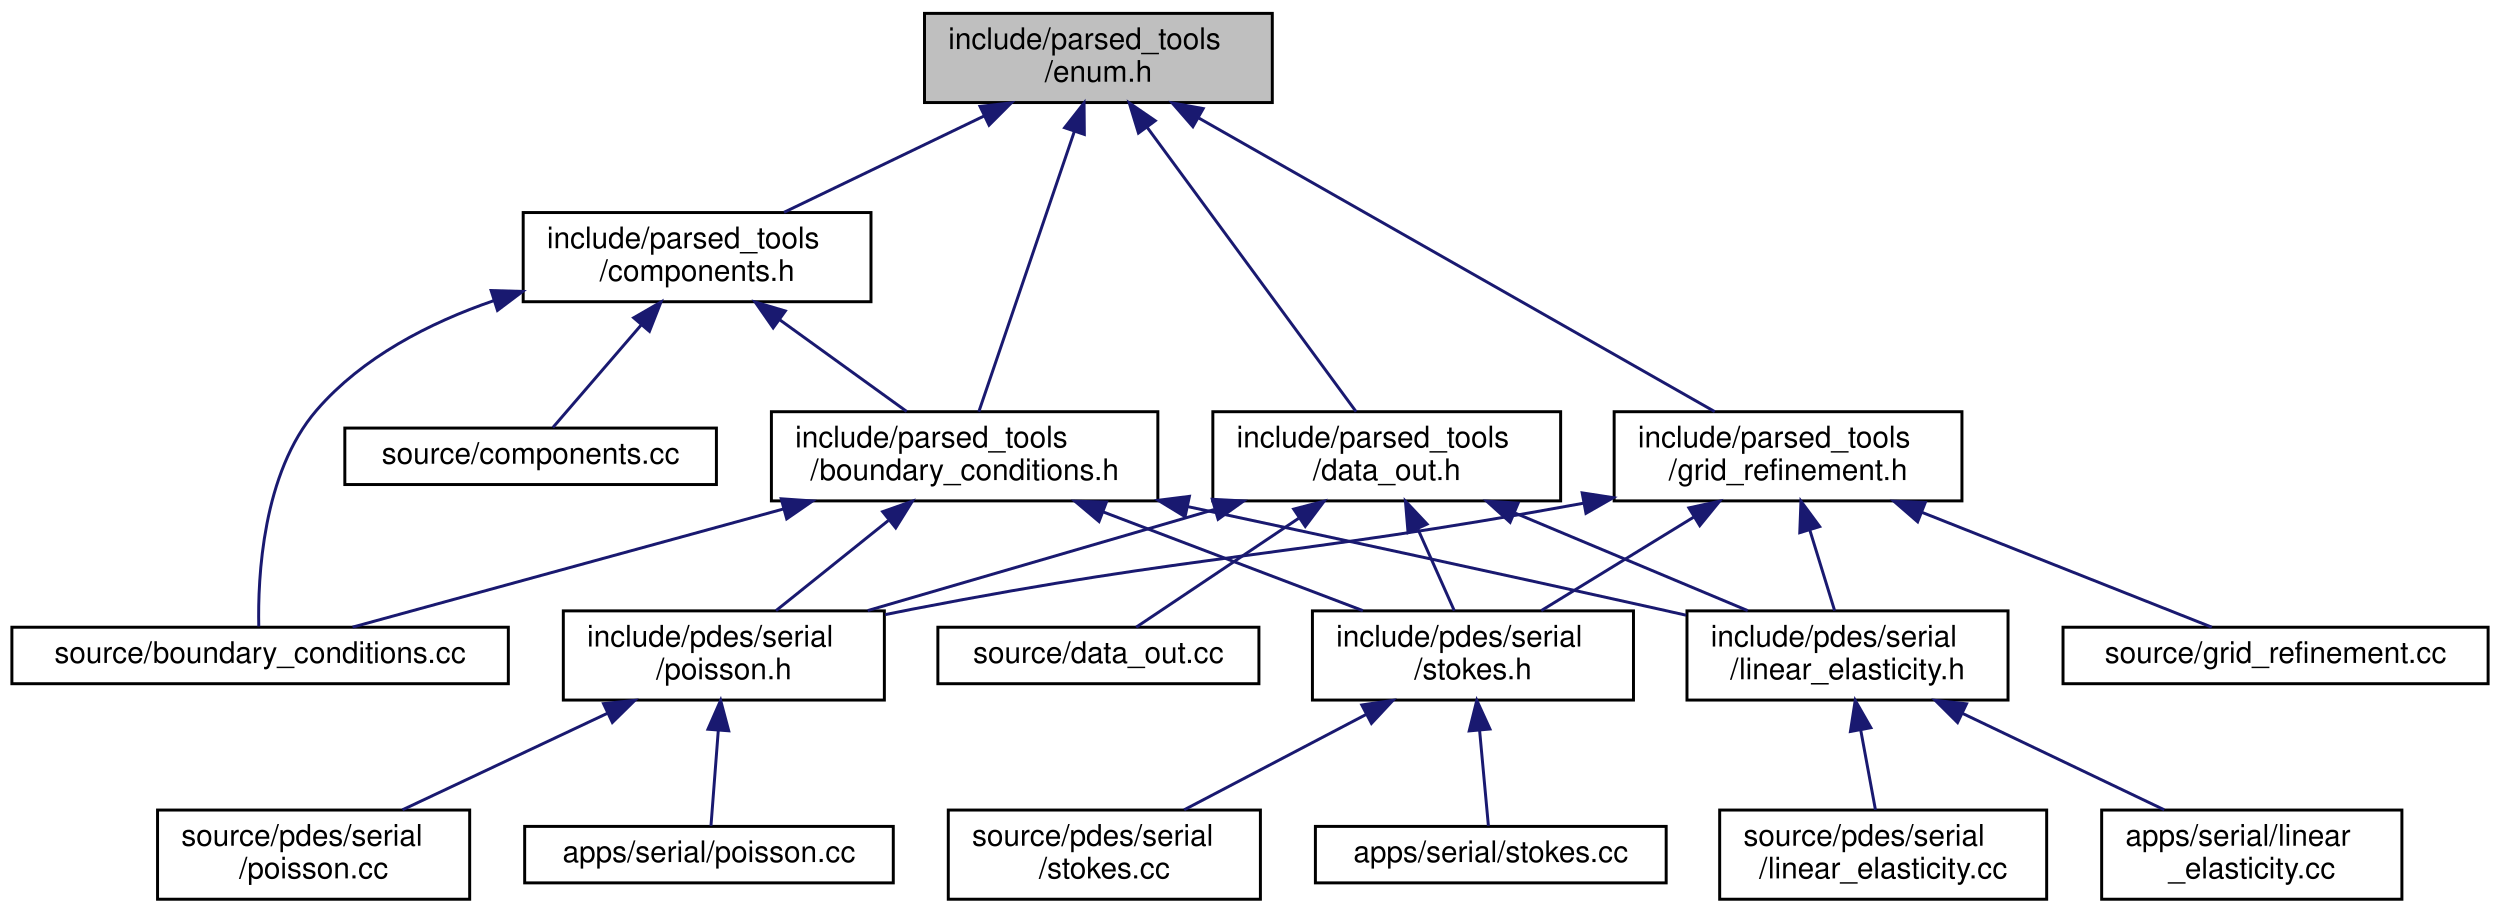
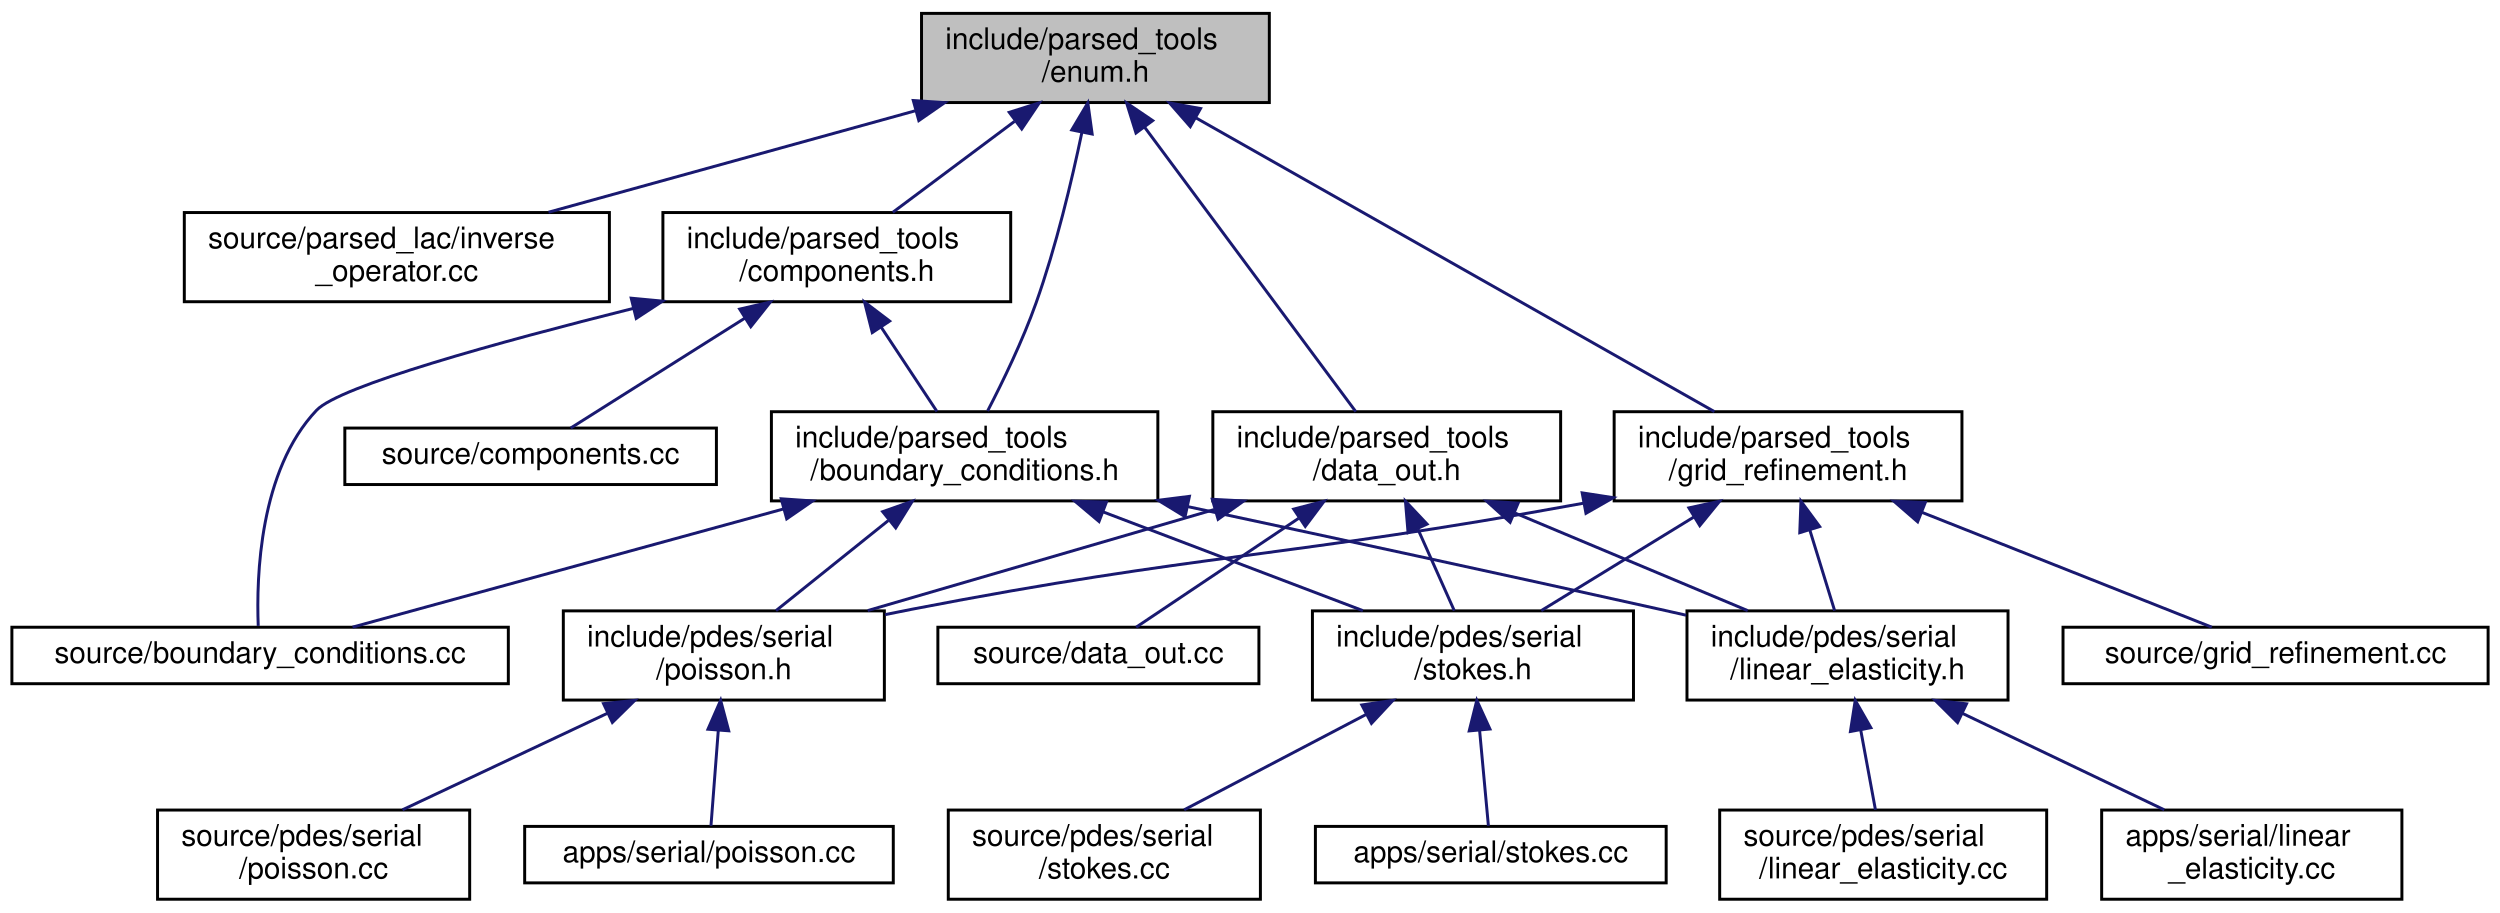
<svg xmlns="http://www.w3.org/2000/svg" xmlns:xlink="http://www.w3.org/1999/xlink" width="841pt" height="307pt" viewBox="0.00 0.00 841.00 307.00">
  <g id="graph0" class="graph" transform="scale(1 1) rotate(0) translate(4 303)">
    <g id="node1" class="node">
      <g id="a_node1">
        <a xlink:title=" ">
-           <polygon fill="#bfbfbf" stroke="black" points="307,-268.5 307,-298.5 424,-298.5 424,-268.5 307,-268.5" />
-           <text text-anchor="start" x="315" y="-286.5" font-family="Helvetica,sans-Serif" font-size="10.00">include/parsed_tools</text>
-           <text text-anchor="middle" x="365.5" y="-275.5" font-family="Helvetica,sans-Serif" font-size="10.00">/enum.h</text>
+           <polygon fill="#bfbfbf" stroke="black" points="306,-268.5 306,-298.5 423,-298.5 423,-268.5 306,-268.5" />
+           <text text-anchor="start" x="314" y="-286.5" font-family="Helvetica,sans-Serif" font-size="10.00">include/parsed_tools</text>
+           <text text-anchor="middle" x="364.5" y="-275.5" font-family="Helvetica,sans-Serif" font-size="10.00">/enum.h</text>
        </a>
      </g>
    </g>
    <g id="node2" class="node">
      <g id="a_node2">
+         <a xlink:href="inverse__operator_8cc.html" target="_top" xlink:title=" ">
+           <polygon fill="none" stroke="black" points="58,-201.5 58,-231.5 201,-231.5 201,-201.5 58,-201.5" />
+           <text text-anchor="start" x="66" y="-219.5" font-family="Helvetica,sans-Serif" font-size="10.00">source/parsed_lac/inverse</text>
+           <text text-anchor="middle" x="129.5" y="-208.5" font-family="Helvetica,sans-Serif" font-size="10.00">_operator.cc</text>
+         </a>
+       </g>
+     </g>
+     <g id="edge1" class="edge">
+       <path fill="none" stroke="midnightblue" d="M303.82,-265.71C265.57,-255.14 216.76,-241.63 180.52,-231.61" />
+       <polygon fill="midnightblue" stroke="midnightblue" points="303.23,-269.18 313.8,-268.48 305.09,-262.44 303.23,-269.18" />
+     </g>
+     <g id="node3" class="node">
+       <g id="a_node3">
        <a xlink:href="boundary__conditions_8h.html" target="_top" xlink:title=" ">
          <polygon fill="none" stroke="black" points="255.5,-134.5 255.5,-164.5 385.5,-164.5 385.5,-134.5 255.5,-134.5" />
          <text text-anchor="start" x="263.5" y="-152.5" font-family="Helvetica,sans-Serif" font-size="10.00">include/parsed_tools</text>
          <text text-anchor="middle" x="320.5" y="-141.5" font-family="Helvetica,sans-Serif" font-size="10.00">/boundary_conditions.h</text>
        </a>
      </g>
    </g>
-     <g id="edge1" class="edge">
-       <path fill="none" stroke="midnightblue" d="M357.4,-258.75C348.04,-231.29 332.94,-186.99 325.28,-164.52" />
-       <polygon fill="midnightblue" stroke="midnightblue" points="354.14,-260.04 360.68,-268.37 360.77,-257.78 354.14,-260.04" />
-     </g>
-     <g id="node13" class="node">
-       <g id="a_node13">
+     <g id="edge2" class="edge">
+       <path fill="none" stroke="midnightblue" d="M359.96,-258.52C356.52,-242.08 351.24,-219.91 344.5,-201 340.01,-188.38 333.38,-174.69 328.23,-164.75" />
+       <polygon fill="midnightblue" stroke="midnightblue" points="356.54,-259.29 361.95,-268.4 363.4,-257.91 356.54,-259.29" />
+     </g>
+     <g id="node14" class="node">
+       <g id="a_node14">
        <a xlink:href="components_8h.html" target="_top" xlink:title=" ">
-           <polygon fill="none" stroke="black" points="172,-201.5 172,-231.5 289,-231.5 289,-201.5 172,-201.5" />
-           <text text-anchor="start" x="180" y="-219.5" font-family="Helvetica,sans-Serif" font-size="10.00">include/parsed_tools</text>
-           <text text-anchor="middle" x="230.5" y="-208.5" font-family="Helvetica,sans-Serif" font-size="10.00">/components.h</text>
-         </a>
-       </g>
-     </g>
-     <g id="edge12" class="edge">
-       <path fill="none" stroke="midnightblue" d="M327.06,-263.99C305.66,-253.69 279.45,-241.07 259.74,-231.58" />
-       <polygon fill="midnightblue" stroke="midnightblue" points="325.68,-267.21 336.21,-268.4 328.72,-260.9 325.68,-267.21" />
-     </g>
-     <g id="node15" class="node">
-       <g id="a_node15">
+           <polygon fill="none" stroke="black" points="219,-201.5 219,-231.5 336,-231.5 336,-201.5 219,-201.5" />
+           <text text-anchor="start" x="227" y="-219.5" font-family="Helvetica,sans-Serif" font-size="10.00">include/parsed_tools</text>
+           <text text-anchor="middle" x="277.5" y="-208.5" font-family="Helvetica,sans-Serif" font-size="10.00">/components.h</text>
+         </a>
+       </g>
+     </g>
+     <g id="edge13" class="edge">
+       <path fill="none" stroke="midnightblue" d="M337.29,-262.17C323.98,-252.23 308.3,-240.51 296.34,-231.58" />
+       <polygon fill="midnightblue" stroke="midnightblue" points="335.52,-265.21 345.62,-268.4 339.71,-259.61 335.52,-265.21" />
+     </g>
+     <g id="node16" class="node">
+       <g id="a_node16">
        <a xlink:href="data__out_8h.html" target="_top" xlink:title=" ">
          <polygon fill="none" stroke="black" points="404,-134.5 404,-164.5 521,-164.5 521,-134.5 404,-134.5" />
          <text text-anchor="start" x="412" y="-152.5" font-family="Helvetica,sans-Serif" font-size="10.00">include/parsed_tools</text>
          <text text-anchor="middle" x="462.5" y="-141.5" font-family="Helvetica,sans-Serif" font-size="10.00">/data_out.h</text>
        </a>
      </g>
    </g>
-     <g id="edge16" class="edge">
-       <path fill="none" stroke="midnightblue" d="M381.89,-260.19C401.98,-232.86 435.4,-187.38 452.19,-164.52" />
-       <polygon fill="midnightblue" stroke="midnightblue" points="378.98,-258.24 375.88,-268.37 384.62,-262.39 378.98,-258.24" />
-     </g>
-     <g id="node17" class="node">
-       <g id="a_node17">
+     <g id="edge17" class="edge">
+       <path fill="none" stroke="midnightblue" d="M381.06,-260.19C401.35,-232.86 435.12,-187.38 452.09,-164.52" />
+       <polygon fill="midnightblue" stroke="midnightblue" points="378.14,-258.26 374.99,-268.37 383.76,-262.43 378.14,-258.26" />
+     </g>
+     <g id="node18" class="node">
+       <g id="a_node18">
        <a xlink:href="grid__refinement_8h.html" target="_top" xlink:title=" ">
          <polygon fill="none" stroke="black" points="539,-134.5 539,-164.5 656,-164.5 656,-134.5 539,-134.5" />
          <text text-anchor="start" x="547" y="-152.5" font-family="Helvetica,sans-Serif" font-size="10.00">include/parsed_tools</text>
          <text text-anchor="middle" x="597.5" y="-141.5" font-family="Helvetica,sans-Serif" font-size="10.00">/grid_refinement.h</text>
        </a>
      </g>
    </g>
-     <g id="edge21" class="edge">
-       <path fill="none" stroke="midnightblue" d="M399.25,-263.3C446.46,-236.44 531.11,-188.27 572.85,-164.52" />
-       <polygon fill="midnightblue" stroke="midnightblue" points="397.29,-260.39 390.33,-268.37 400.75,-266.47 397.29,-260.39" />
-     </g>
-     <g id="node3" class="node">
-       <g id="a_node3">
+     <g id="edge22" class="edge">
+       <path fill="none" stroke="midnightblue" d="M398.39,-263.3C445.81,-236.44 530.82,-188.27 572.74,-164.52" />
+       <polygon fill="midnightblue" stroke="midnightblue" points="396.41,-260.4 389.44,-268.37 399.86,-266.49 396.41,-260.4" />
+     </g>
+     <g id="node4" class="node">
+       <g id="a_node4">
        <a xlink:href="boundary__conditions_8cc.html" target="_top" xlink:title=" ">
          <polygon fill="none" stroke="black" points="0,-73 0,-92 167,-92 167,-73 0,-73" />
          <text text-anchor="middle" x="83.5" y="-80" font-family="Helvetica,sans-Serif" font-size="10.00">source/boundary_conditions.cc</text>
        </a>
      </g>
    </g>
-     <g id="edge2" class="edge">
+     <g id="edge3" class="edge">
      <path fill="none" stroke="midnightblue" d="M259.72,-131.83C213.34,-119.11 151.34,-102.11 114.6,-92.03" />
      <polygon fill="midnightblue" stroke="midnightblue" points="258.8,-135.21 269.37,-134.48 260.65,-128.46 258.8,-135.21" />
    </g>
-     <g id="node4" class="node">
-       <g id="a_node4">
+     <g id="node5" class="node">
+       <g id="a_node5">
        <a xlink:href="linear__elasticity_8h.html" target="_top" xlink:title=" ">
          <polygon fill="none" stroke="black" points="563.5,-67.5 563.5,-97.5 671.5,-97.5 671.5,-67.5 563.5,-67.5" />
          <text text-anchor="start" x="571.5" y="-85.5" font-family="Helvetica,sans-Serif" font-size="10.00">include/pdes/serial</text>
          <text text-anchor="middle" x="617.5" y="-74.5" font-family="Helvetica,sans-Serif" font-size="10.00">/linear_elasticity.h</text>
        </a>
      </g>
    </g>
-     <g id="edge3" class="edge">
+     <g id="edge4" class="edge">
      <path fill="none" stroke="midnightblue" d="M395.49,-132.59C441.43,-122.77 501.4,-109.84 554.5,-98 557.35,-97.36 560.27,-96.71 563.21,-96.04" />
      <polygon fill="midnightblue" stroke="midnightblue" points="394.66,-129.19 385.61,-134.7 396.12,-136.03 394.66,-129.19" />
    </g>
-     <g id="node7" class="node">
-       <g id="a_node7">
+     <g id="node8" class="node">
+       <g id="a_node8">
        <a xlink:href="poisson_8h.html" target="_top" xlink:title=" ">
          <polygon fill="none" stroke="black" points="185.5,-67.5 185.5,-97.5 293.5,-97.5 293.5,-67.5 185.5,-67.5" />
          <text text-anchor="start" x="193.5" y="-85.5" font-family="Helvetica,sans-Serif" font-size="10.00">include/pdes/serial</text>
          <text text-anchor="middle" x="239.5" y="-74.5" font-family="Helvetica,sans-Serif" font-size="10.00">/poisson.h</text>
        </a>
      </g>
    </g>
-     <g id="edge6" class="edge">
+     <g id="edge7" class="edge">
      <path fill="none" stroke="midnightblue" d="M294.81,-127.88C282.5,-118.01 268.07,-106.43 257.04,-97.58" />
      <polygon fill="midnightblue" stroke="midnightblue" points="292.93,-130.87 302.92,-134.4 297.32,-125.41 292.93,-130.87" />
    </g>
-     <g id="node10" class="node">
-       <g id="a_node10">
+     <g id="node11" class="node">
+       <g id="a_node11">
        <a xlink:href="stokes_8h.html" target="_top" xlink:title=" ">
          <polygon fill="none" stroke="black" points="437.5,-67.5 437.5,-97.5 545.5,-97.5 545.5,-67.5 437.5,-67.5" />
          <text text-anchor="start" x="445.5" y="-85.5" font-family="Helvetica,sans-Serif" font-size="10.00">include/pdes/serial</text>
          <text text-anchor="middle" x="491.5" y="-74.5" font-family="Helvetica,sans-Serif" font-size="10.00">/stokes.h</text>
        </a>
      </g>
    </g>
-     <g id="edge9" class="edge">
+     <g id="edge10" class="edge">
      <path fill="none" stroke="midnightblue" d="M367.02,-130.82C394.5,-120.37 428.83,-107.32 454.47,-97.58" />
      <polygon fill="midnightblue" stroke="midnightblue" points="365.71,-127.57 357.6,-134.4 368.2,-134.11 365.71,-127.57" />
    </g>
-     <g id="node5" class="node">
-       <g id="a_node5">
+     <g id="node6" class="node">
+       <g id="a_node6">
        <a xlink:href="source_2pdes_2serial_2linear__elasticity_8cc.html" target="_top" xlink:title=" ">
          <polygon fill="none" stroke="black" points="574.5,-0.5 574.5,-30.5 684.5,-30.5 684.5,-0.5 574.5,-0.5" />
          <text text-anchor="start" x="582.5" y="-18.5" font-family="Helvetica,sans-Serif" font-size="10.00">source/pdes/serial</text>
          <text text-anchor="middle" x="629.5" y="-7.5" font-family="Helvetica,sans-Serif" font-size="10.00">/linear_elasticity.cc</text>
        </a>
      </g>
    </g>
-     <g id="edge4" class="edge">
+     <g id="edge5" class="edge">
      <path fill="none" stroke="midnightblue" d="M621.95,-57.4C623.62,-48.37 625.46,-38.41 626.9,-30.58" />
      <polygon fill="midnightblue" stroke="midnightblue" points="618.48,-56.93 620.1,-67.4 625.36,-58.2 618.48,-56.93" />
    </g>
-     <g id="node6" class="node">
-       <g id="a_node6">
+     <g id="node7" class="node">
+       <g id="a_node7">
        <a xlink:href="apps_2serial_2linear__elasticity_8cc.html" target="_top" xlink:title=" ">
          <polygon fill="none" stroke="black" points="703,-0.5 703,-30.5 804,-30.5 804,-0.5 703,-0.5" />
          <text text-anchor="start" x="711" y="-18.5" font-family="Helvetica,sans-Serif" font-size="10.00">apps/serial/linear</text>
          <text text-anchor="middle" x="753.5" y="-7.5" font-family="Helvetica,sans-Serif" font-size="10.00">_elasticity.cc</text>
        </a>
      </g>
    </g>
-     <g id="edge5" class="edge">
+     <g id="edge6" class="edge">
      <path fill="none" stroke="midnightblue" d="M656.22,-62.99C677.78,-52.69 704.19,-40.07 724.05,-30.58" />
      <polygon fill="midnightblue" stroke="midnightblue" points="654.52,-59.93 647.01,-67.4 657.54,-66.24 654.52,-59.93" />
    </g>
-     <g id="node8" class="node">
-       <g id="a_node8">
+     <g id="node9" class="node">
+       <g id="a_node9">
        <a xlink:href="source_2pdes_2serial_2poisson_8cc.html" target="_top" xlink:title=" ">
          <polygon fill="none" stroke="black" points="49,-0.5 49,-30.5 154,-30.5 154,-0.5 49,-0.5" />
          <text text-anchor="start" x="57" y="-18.5" font-family="Helvetica,sans-Serif" font-size="10.00">source/pdes/serial</text>
          <text text-anchor="middle" x="101.5" y="-7.5" font-family="Helvetica,sans-Serif" font-size="10.00">/poisson.cc</text>
        </a>
      </g>
    </g>
-     <g id="edge7" class="edge">
+     <g id="edge8" class="edge">
      <path fill="none" stroke="midnightblue" d="M200.5,-63.13C178.57,-52.8 151.63,-40.11 131.39,-30.58" />
      <polygon fill="midnightblue" stroke="midnightblue" points="199.02,-66.3 209.56,-67.4 202,-59.97 199.02,-66.3" />
    </g>
-     <g id="node9" class="node">
-       <g id="a_node9">
+     <g id="node10" class="node">
+       <g id="a_node10">
        <a xlink:href="apps_2serial_2poisson_8cc.html" target="_top" xlink:title=" ">
          <polygon fill="none" stroke="black" points="172.5,-6 172.5,-25 296.5,-25 296.5,-6 172.5,-6" />
          <text text-anchor="middle" x="234.5" y="-13" font-family="Helvetica,sans-Serif" font-size="10.00">apps/serial/poisson.cc</text>
        </a>
      </g>
    </g>
-     <g id="edge8" class="edge">
+     <g id="edge9" class="edge">
      <path fill="none" stroke="midnightblue" d="M237.63,-57.25C236.77,-46.02 235.8,-33.38 235.17,-25.19" />
      <polygon fill="midnightblue" stroke="midnightblue" points="234.16,-57.69 238.42,-67.4 241.14,-57.16 234.16,-57.69" />
    </g>
-     <g id="node11" class="node">
-       <g id="a_node11">
+     <g id="node12" class="node">
+       <g id="a_node12">
        <a xlink:href="source_2pdes_2serial_2stokes_8cc.html" target="_top" xlink:title=" ">
          <polygon fill="none" stroke="black" points="315,-0.5 315,-30.5 420,-30.5 420,-0.5 315,-0.5" />
          <text text-anchor="start" x="323" y="-18.5" font-family="Helvetica,sans-Serif" font-size="10.00">source/pdes/serial</text>
          <text text-anchor="middle" x="367.5" y="-7.5" font-family="Helvetica,sans-Serif" font-size="10.00">/stokes.cc</text>
        </a>
      </g>
    </g>
-     <g id="edge10" class="edge">
+     <g id="edge11" class="edge">
      <path fill="none" stroke="midnightblue" d="M455.66,-62.71C436.11,-52.46 412.3,-39.98 394.35,-30.58" />
      <polygon fill="midnightblue" stroke="midnightblue" points="454.11,-65.85 464.59,-67.4 457.36,-59.65 454.11,-65.85" />
    </g>
-     <g id="node12" class="node">
-       <g id="a_node12">
+     <g id="node13" class="node">
+       <g id="a_node13">
        <a xlink:href="apps_2serial_2stokes_8cc.html" target="_top" xlink:title=" ">
          <polygon fill="none" stroke="black" points="438.5,-6 438.5,-25 556.5,-25 556.5,-6 438.5,-6" />
          <text text-anchor="middle" x="497.5" y="-13" font-family="Helvetica,sans-Serif" font-size="10.00">apps/serial/stokes.cc</text>
        </a>
      </g>
    </g>
-     <g id="edge11" class="edge">
+     <g id="edge12" class="edge">
      <path fill="none" stroke="midnightblue" d="M493.74,-57.25C494.78,-46.02 495.94,-33.38 496.7,-25.19" />
      <polygon fill="midnightblue" stroke="midnightblue" points="490.24,-57.12 492.8,-67.4 497.21,-57.76 490.24,-57.12" />
    </g>
-     <g id="edge15" class="edge">
-       <path fill="none" stroke="midnightblue" d="M258.26,-195.45C272.11,-185.45 288.52,-173.6 301.01,-164.58" />
-       <polygon fill="midnightblue" stroke="midnightblue" points="256.09,-192.7 250.03,-201.4 260.18,-198.38 256.09,-192.7" />
-     </g>
-     <g id="edge13" class="edge">
-       <path fill="none" stroke="midnightblue" d="M162.18,-201.89C140.34,-194.38 117.86,-182.8 102.5,-165 84.27,-143.88 82.7,-108.6 83.05,-92.27" />
-       <polygon fill="midnightblue" stroke="midnightblue" points="161.22,-205.26 171.81,-204.96 163.35,-198.59 161.22,-205.26" />
-     </g>
-     <g id="node14" class="node">
-       <g id="a_node14">
+     <g id="edge16" class="edge">
+       <path fill="none" stroke="midnightblue" d="M292.47,-192.87C298.7,-183.46 305.73,-172.83 311.19,-164.58" />
+       <polygon fill="midnightblue" stroke="midnightblue" points="289.43,-191.12 286.83,-201.4 295.27,-194.99 289.43,-191.12" />
+     </g>
+     <g id="edge14" class="edge">
+       <path fill="none" stroke="midnightblue" d="M208.97,-199.24C163.28,-187.8 110.23,-173.15 102.5,-165 83.29,-144.77 82.21,-109.04 82.87,-92.44" />
+       <polygon fill="midnightblue" stroke="midnightblue" points="208.34,-202.69 218.89,-201.7 210.02,-195.89 208.34,-202.69" />
+     </g>
+     <g id="node15" class="node">
+       <g id="a_node15">
        <a xlink:href="components_8cc.html" target="_top" xlink:title=" ">
          <polygon fill="none" stroke="black" points="112,-140 112,-159 237,-159 237,-140 112,-140" />
          <text text-anchor="middle" x="174.5" y="-147" font-family="Helvetica,sans-Serif" font-size="10.00">source/components.cc</text>
        </a>
      </g>
    </g>
-     <g id="edge14" class="edge">
-       <path fill="none" stroke="midnightblue" d="M211.68,-193.66C201.52,-181.86 189.55,-167.97 181.99,-159.19" />
-       <polygon fill="midnightblue" stroke="midnightblue" points="209.17,-196.1 218.35,-201.4 214.47,-191.54 209.17,-196.1" />
-     </g>
-     <g id="edge18" class="edge">
+     <g id="edge15" class="edge">
+       <path fill="none" stroke="midnightblue" d="M246.56,-195.97C227.03,-183.65 202.78,-168.35 187.98,-159.01" />
+       <polygon fill="midnightblue" stroke="midnightblue" points="244.83,-199.02 255.15,-201.4 248.56,-193.1 244.83,-199.02" />
+     </g>
+     <g id="edge19" class="edge">
      <path fill="none" stroke="midnightblue" d="M505.65,-130.41C530.39,-120.03 561,-107.2 583.93,-97.58" />
      <polygon fill="midnightblue" stroke="midnightblue" points="504,-127.3 496.13,-134.4 506.71,-133.76 504,-127.3" />
    </g>
-     <g id="edge19" class="edge">
+     <g id="edge20" class="edge">
      <path fill="none" stroke="midnightblue" d="M404.45,-131.58C368.23,-121.02 322.15,-107.59 287.91,-97.61" />
      <polygon fill="midnightblue" stroke="midnightblue" points="403.81,-135.04 414.39,-134.48 405.77,-128.32 403.81,-135.04" />
    </g>
-     <g id="edge20" class="edge">
+     <g id="edge21" class="edge">
      <path fill="none" stroke="midnightblue" d="M472.99,-124.99C477.09,-115.8 481.65,-105.58 485.22,-97.58" />
      <polygon fill="midnightblue" stroke="midnightblue" points="469.67,-123.84 468.79,-134.4 476.06,-126.69 469.67,-123.84" />
    </g>
-     <g id="node16" class="node">
-       <g id="a_node16">
+     <g id="node17" class="node">
+       <g id="a_node17">
        <a xlink:href="data__out_8cc.html" target="_top" xlink:title=" ">
          <polygon fill="none" stroke="black" points="311.5,-73 311.5,-92 419.5,-92 419.5,-73 311.5,-73" />
          <text text-anchor="middle" x="365.5" y="-80" font-family="Helvetica,sans-Serif" font-size="10.00">source/data_out.cc</text>
        </a>
      </g>
    </g>
-     <g id="edge17" class="edge">
+     <g id="edge18" class="edge">
      <path fill="none" stroke="midnightblue" d="M432.86,-128.64C414.56,-116.37 392.01,-101.26 378.2,-92.01" />
      <polygon fill="midnightblue" stroke="midnightblue" points="431.2,-131.74 441.45,-134.4 435.09,-125.92 431.2,-131.74" />
    </g>
-     <g id="edge23" class="edge">
+     <g id="edge24" class="edge">
      <path fill="none" stroke="midnightblue" d="M604.82,-124.7C607.63,-115.59 610.73,-105.49 613.17,-97.58" />
      <polygon fill="midnightblue" stroke="midnightblue" points="601.44,-123.81 601.84,-134.4 608.13,-125.87 601.44,-123.81" />
    </g>
-     <g id="edge24" class="edge">
+     <g id="edge25" class="edge">
      <path fill="none" stroke="midnightblue" d="M528.73,-133.73C427.93,-115.27 400.07,-116.91 302.5,-98 299.64,-97.44 296.7,-96.85 293.75,-96.24" />
      <polygon fill="midnightblue" stroke="midnightblue" points="528.24,-137.2 538.71,-135.58 529.52,-130.32 528.24,-137.2" />
    </g>
-     <g id="edge25" class="edge">
+     <g id="edge26" class="edge">
      <path fill="none" stroke="midnightblue" d="M565.72,-129.02C549.23,-118.9 529.45,-106.77 514.46,-97.58" />
      <polygon fill="midnightblue" stroke="midnightblue" points="564.15,-132.15 574.5,-134.4 567.8,-126.18 564.15,-132.15" />
    </g>
-     <g id="node18" class="node">
-       <g id="a_node18">
+     <g id="node19" class="node">
+       <g id="a_node19">
        <a xlink:href="grid__refinement_8cc.html" target="_top" xlink:title=" ">
          <polygon fill="none" stroke="black" points="690,-73 690,-92 833,-92 833,-73 690,-73" />
          <text text-anchor="middle" x="761.5" y="-80" font-family="Helvetica,sans-Serif" font-size="10.00">source/grid_refinement.cc</text>
        </a>
      </g>
    </g>
-     <g id="edge22" class="edge">
+     <g id="edge23" class="edge">
      <path fill="none" stroke="midnightblue" d="M642.61,-130.62C674.35,-118.04 715.41,-101.77 740.04,-92.01" />
      <polygon fill="midnightblue" stroke="midnightblue" points="641.09,-127.46 633.09,-134.4 643.67,-133.97 641.09,-127.46" />
    </g>
  </g>
</svg>
